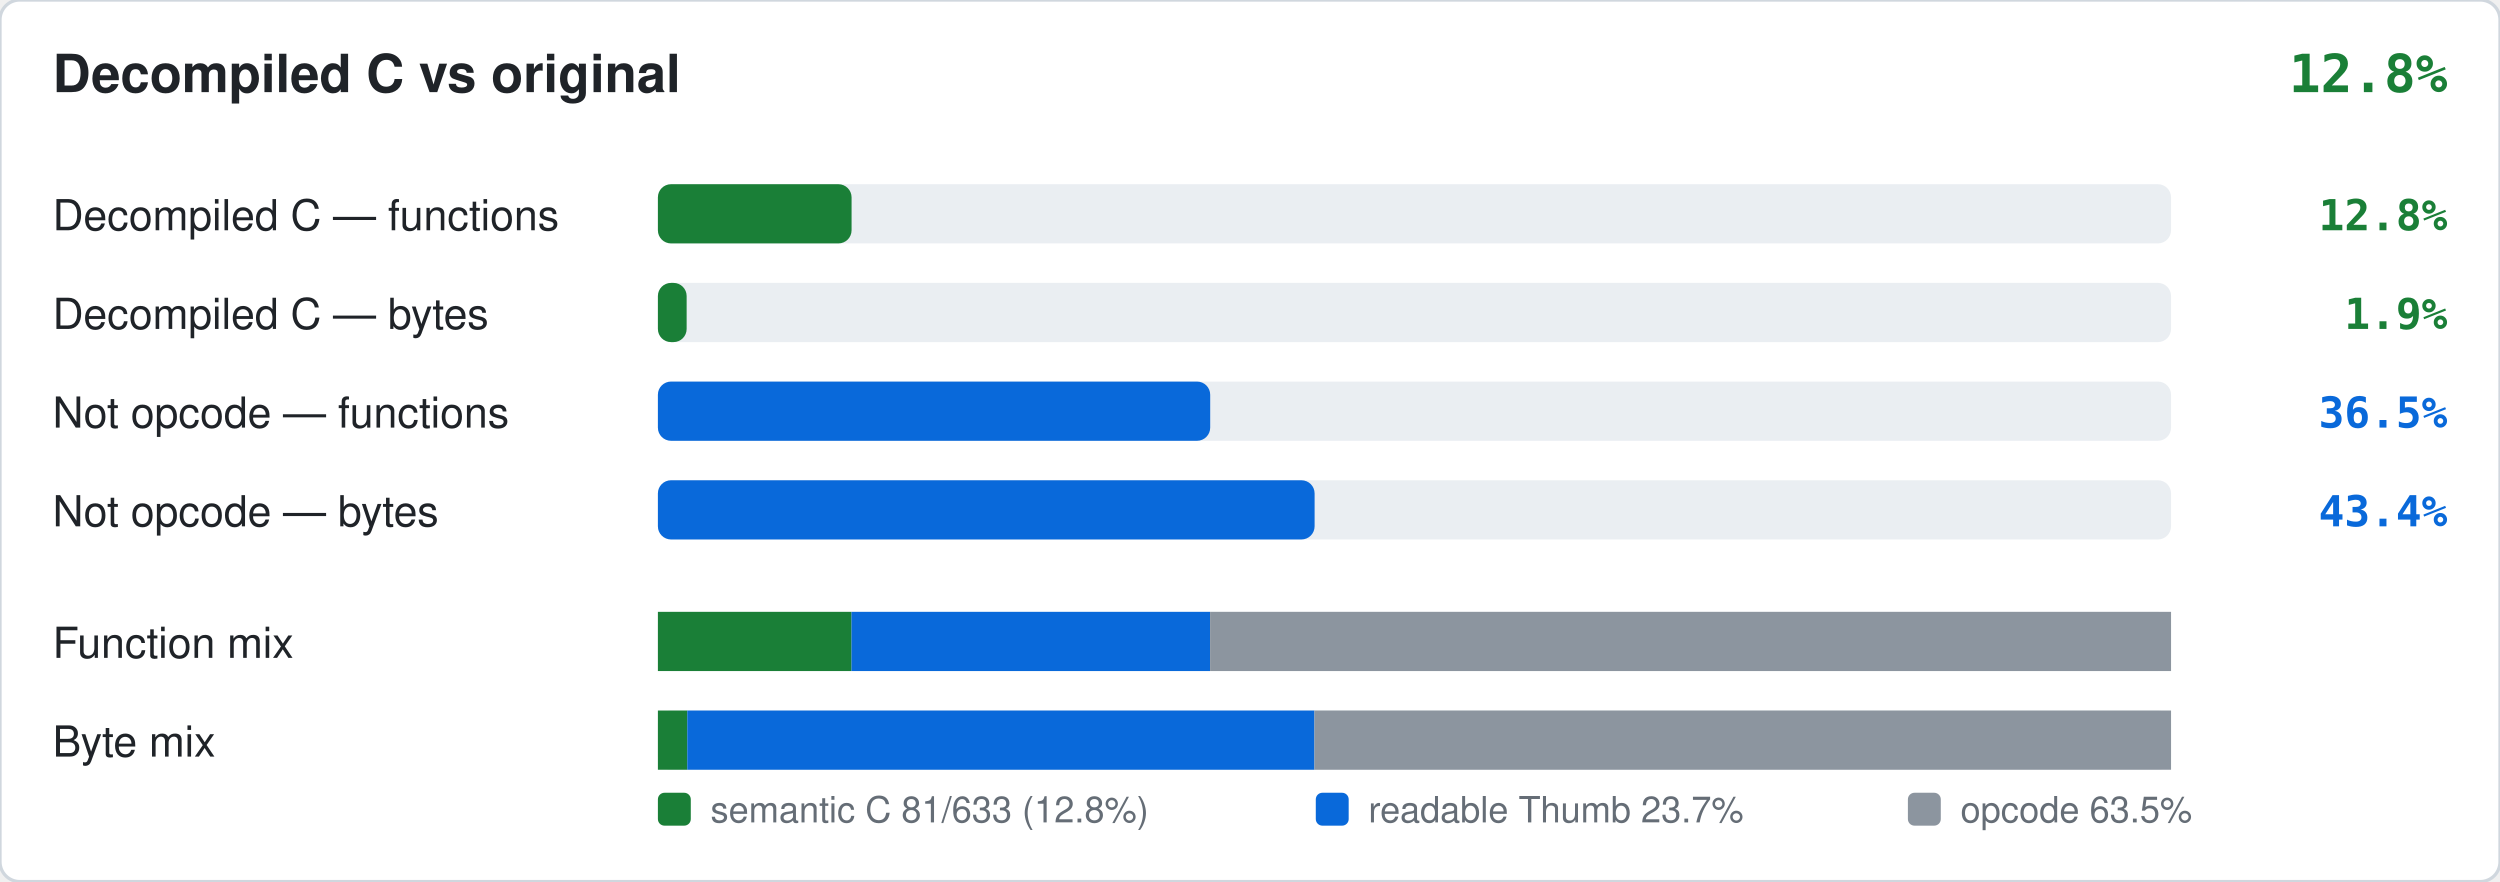
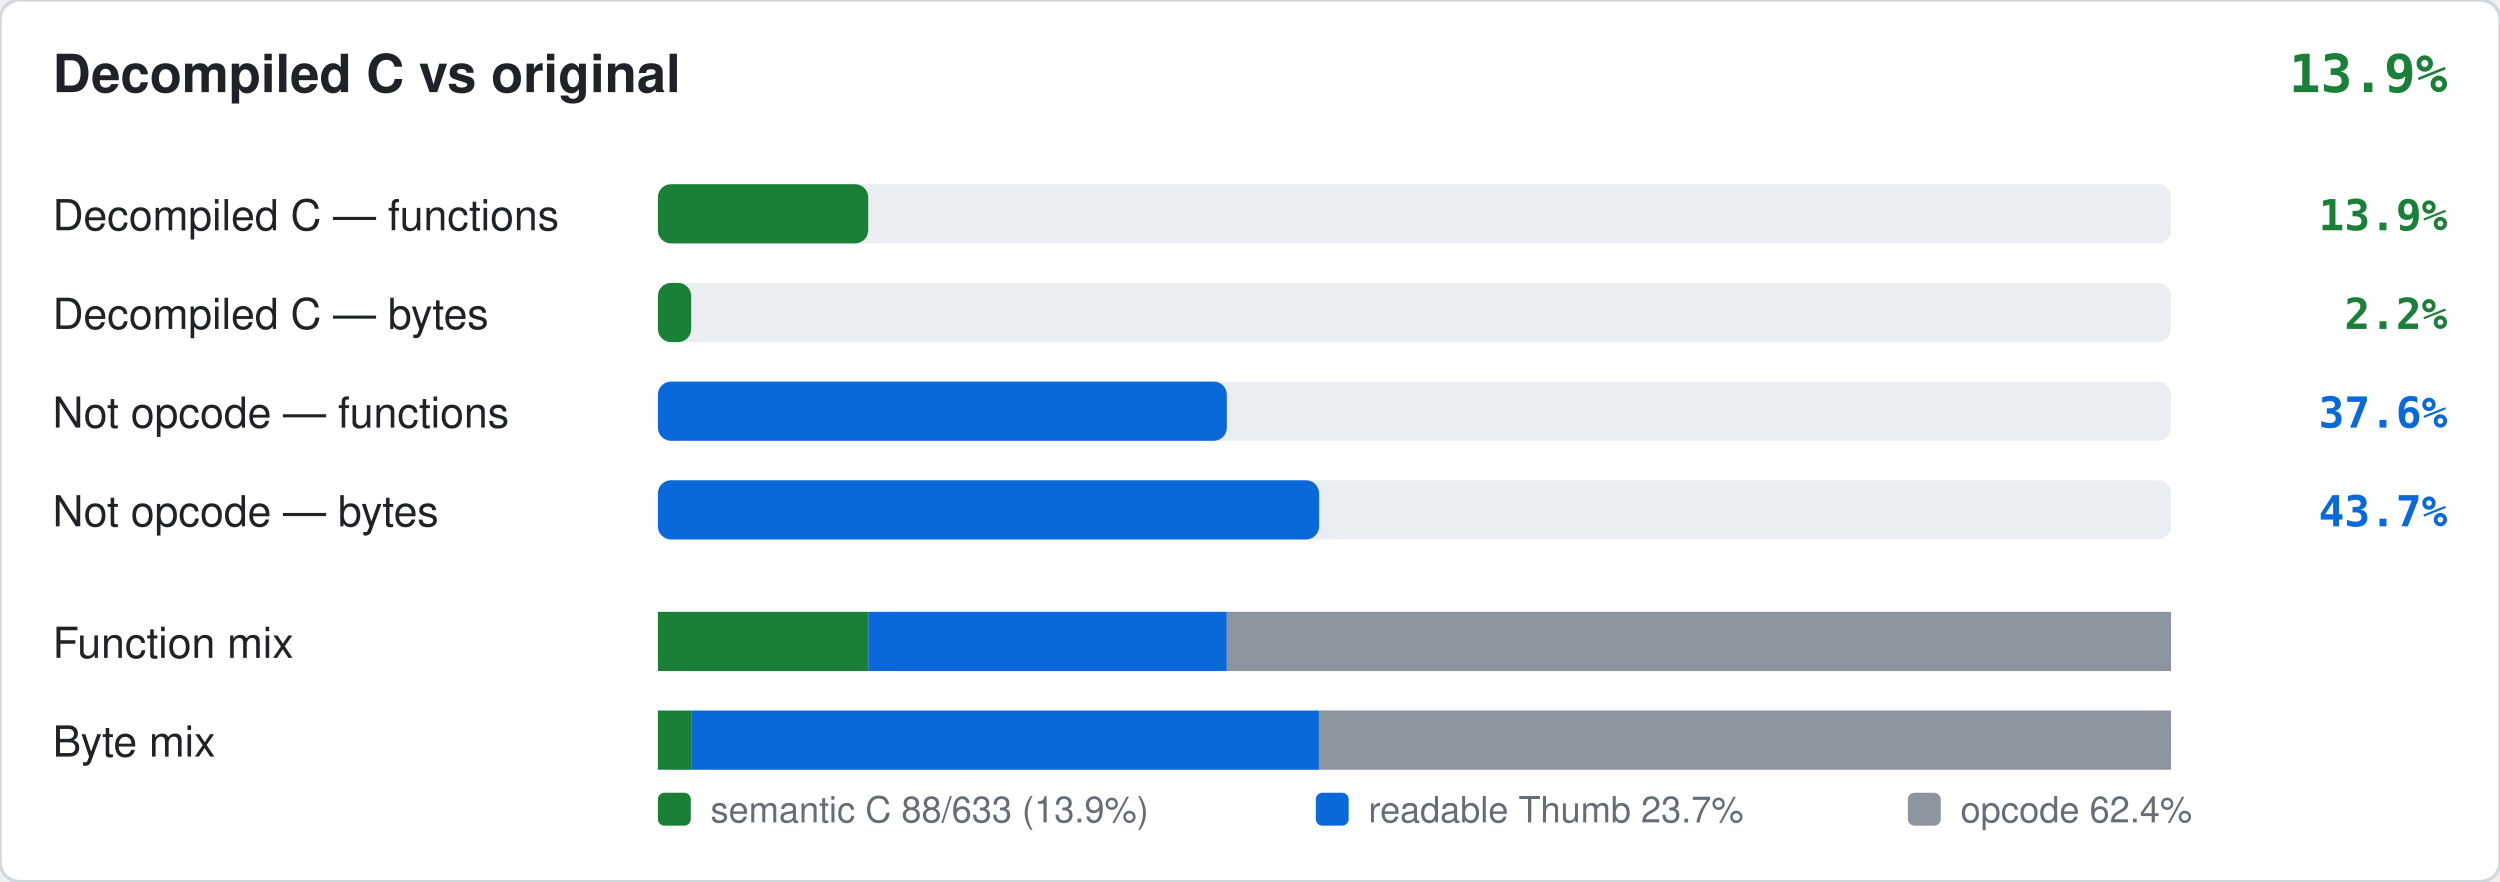
- <svg xmlns="http://www.w3.org/2000/svg" width="760" height="268" viewBox="0 0 760 268" role="img" aria-label="Decompiled C 12.8% functions, 1.9% bytes (81/633, 1,754/90,272)">
+ <svg xmlns="http://www.w3.org/2000/svg" width="760" height="268" viewBox="0 0 760 268" role="img" aria-label="Decompiled C 13.9% functions, 2.2% bytes (88/633, 2,022/90,272)">
  <rect width="760" height="268" rx="6" fill="#ffffff" stroke="#d0d7de" />
  <text x="16" y="28" font-family="-apple-system,BlinkMacSystemFont,Segoe UI,Helvetica,Arial,sans-serif" font-size="16" font-weight="600" fill="#1f2328">Decompiled C vs original</text>
-   <text x="744" y="28" text-anchor="end" font-family="ui-monospace,SFMono-Regular,Menlo,Consolas,monospace" font-size="16" font-weight="700" fill="#1a7f37">12.8%</text>
+   <text x="744" y="28" text-anchor="end" font-family="ui-monospace,SFMono-Regular,Menlo,Consolas,monospace" font-size="16" font-weight="700" fill="#1a7f37">13.9%</text>
  <text x="16" y="70" font-family="-apple-system,BlinkMacSystemFont,Segoe UI,Helvetica,Arial,sans-serif" font-size="13" fill="#1f2328">Decompiled C — functions</text>
  <rect x="200.00" y="56.00" width="460.00" height="18.00" rx="4" fill="#eaeef2" />
-   <rect x="200.00" y="56.00" width="58.88" height="18.00" rx="4" fill="#1a7f37" />
-   <text x="744" y="70" text-anchor="end" font-family="ui-monospace,SFMono-Regular,Menlo,Consolas,monospace" font-size="13" font-weight="700" fill="#1a7f37">12.8%</text>
+   <rect x="200.00" y="56.00" width="63.94" height="18.00" rx="4" fill="#1a7f37" />
+   <text x="744" y="70" text-anchor="end" font-family="ui-monospace,SFMono-Regular,Menlo,Consolas,monospace" font-size="13" font-weight="700" fill="#1a7f37">13.9%</text>
  <text x="16" y="100" font-family="-apple-system,BlinkMacSystemFont,Segoe UI,Helvetica,Arial,sans-serif" font-size="13" fill="#1f2328">Decompiled C — bytes</text>
  <rect x="200.00" y="86.00" width="460.00" height="18.00" rx="4" fill="#eaeef2" />
-   <rect x="200.00" y="86.00" width="8.74" height="18.00" rx="4" fill="#1a7f37" />
-   <text x="744" y="100" text-anchor="end" font-family="ui-monospace,SFMono-Regular,Menlo,Consolas,monospace" font-size="13" font-weight="700" fill="#1a7f37">1.9%</text>
+   <rect x="200.00" y="86.00" width="10.12" height="18.00" rx="4" fill="#1a7f37" />
+   <text x="744" y="100" text-anchor="end" font-family="ui-monospace,SFMono-Regular,Menlo,Consolas,monospace" font-size="13" font-weight="700" fill="#1a7f37">2.2%</text>
  <text x="16" y="130" font-family="-apple-system,BlinkMacSystemFont,Segoe UI,Helvetica,Arial,sans-serif" font-size="13" fill="#1f2328">Not opcode — functions</text>
  <rect x="200.00" y="116.00" width="460.00" height="18.00" rx="4" fill="#eaeef2" />
-   <rect x="200.00" y="116.00" width="167.90" height="18.00" rx="4" fill="#0969da" />
-   <text x="744" y="130" text-anchor="end" font-family="ui-monospace,SFMono-Regular,Menlo,Consolas,monospace" font-size="13" font-weight="700" fill="#0969da">36.5%</text>
+   <rect x="200.00" y="116.00" width="172.96" height="18.00" rx="4" fill="#0969da" />
+   <text x="744" y="130" text-anchor="end" font-family="ui-monospace,SFMono-Regular,Menlo,Consolas,monospace" font-size="13" font-weight="700" fill="#0969da">37.6%</text>
  <text x="16" y="160" font-family="-apple-system,BlinkMacSystemFont,Segoe UI,Helvetica,Arial,sans-serif" font-size="13" fill="#1f2328">Not opcode — bytes</text>
  <rect x="200.00" y="146.00" width="460.00" height="18.00" rx="4" fill="#eaeef2" />
-   <rect x="200.00" y="146.00" width="199.64" height="18.00" rx="4" fill="#0969da" />
-   <text x="744" y="160" text-anchor="end" font-family="ui-monospace,SFMono-Regular,Menlo,Consolas,monospace" font-size="13" font-weight="700" fill="#0969da">43.4%</text>
+   <rect x="200.00" y="146.00" width="201.02" height="18.00" rx="4" fill="#0969da" />
+   <text x="744" y="160" text-anchor="end" font-family="ui-monospace,SFMono-Regular,Menlo,Consolas,monospace" font-size="13" font-weight="700" fill="#0969da">43.7%</text>
  <text x="16" y="200" font-family="-apple-system,BlinkMacSystemFont,Segoe UI,Helvetica,Arial,sans-serif" font-size="13" fill="#1f2328">Function mix</text>
  <rect x="200.00" y="186.00" width="460.00" height="18.00" rx="4" fill="#eaeef2" />
-   <rect x="200.00" y="186.00" width="58.86" height="18.00" fill="#1a7f37" />
-   <rect x="258.86" y="186.00" width="109.00" height="18.00" fill="#0969da" />
-   <rect x="367.87" y="186.00" width="292.13" height="18.00" fill="#8c959f" />
+   <rect x="200.00" y="186.00" width="63.95" height="18.00" fill="#1a7f37" />
+   <rect x="263.95" y="186.00" width="109.00" height="18.00" fill="#0969da" />
+   <rect x="372.95" y="186.00" width="287.05" height="18.00" fill="#8c959f" />
  <text x="16" y="230" font-family="-apple-system,BlinkMacSystemFont,Segoe UI,Helvetica,Arial,sans-serif" font-size="13" fill="#1f2328">Byte mix</text>
  <rect x="200.00" y="216.00" width="460.00" height="18.00" rx="4" fill="#eaeef2" />
-   <rect x="200.00" y="216.00" width="8.94" height="18.00" fill="#1a7f37" />
-   <rect x="208.94" y="216.00" width="190.65" height="18.00" fill="#0969da" />
-   <rect x="399.59" y="216.00" width="260.41" height="18.00" fill="#8c959f" />
+   <rect x="200.00" y="216.00" width="10.30" height="18.00" fill="#1a7f37" />
+   <rect x="210.30" y="216.00" width="190.65" height="18.00" fill="#0969da" />
+   <rect x="400.95" y="216.00" width="259.05" height="18.00" fill="#8c959f" />
  <rect x="200" y="241" width="10" height="10" rx="2" fill="#1a7f37" />
-   <text x="216" y="250" font-family="-apple-system,BlinkMacSystemFont,Segoe UI,Helvetica,Arial,sans-serif" font-size="11" fill="#656d76">semantic C 81/633 (12.8%)</text>
+   <text x="216" y="250" font-family="-apple-system,BlinkMacSystemFont,Segoe UI,Helvetica,Arial,sans-serif" font-size="11" fill="#656d76">semantic C 88/633 (13.9%)</text>
  <rect x="400" y="241" width="10" height="10" rx="2" fill="#0969da" />
  <text x="416" y="250" font-family="-apple-system,BlinkMacSystemFont,Segoe UI,Helvetica,Arial,sans-serif" font-size="11" fill="#656d76">readable Thumb 23.7%</text>
  <rect x="580" y="241" width="10" height="10" rx="2" fill="#8c959f" />
-   <text x="596" y="250" font-family="-apple-system,BlinkMacSystemFont,Segoe UI,Helvetica,Arial,sans-serif" font-size="11" fill="#656d76">opcode 63.5%</text>
+   <text x="596" y="250" font-family="-apple-system,BlinkMacSystemFont,Segoe UI,Helvetica,Arial,sans-serif" font-size="11" fill="#656d76">opcode 62.4%</text>
</svg>
